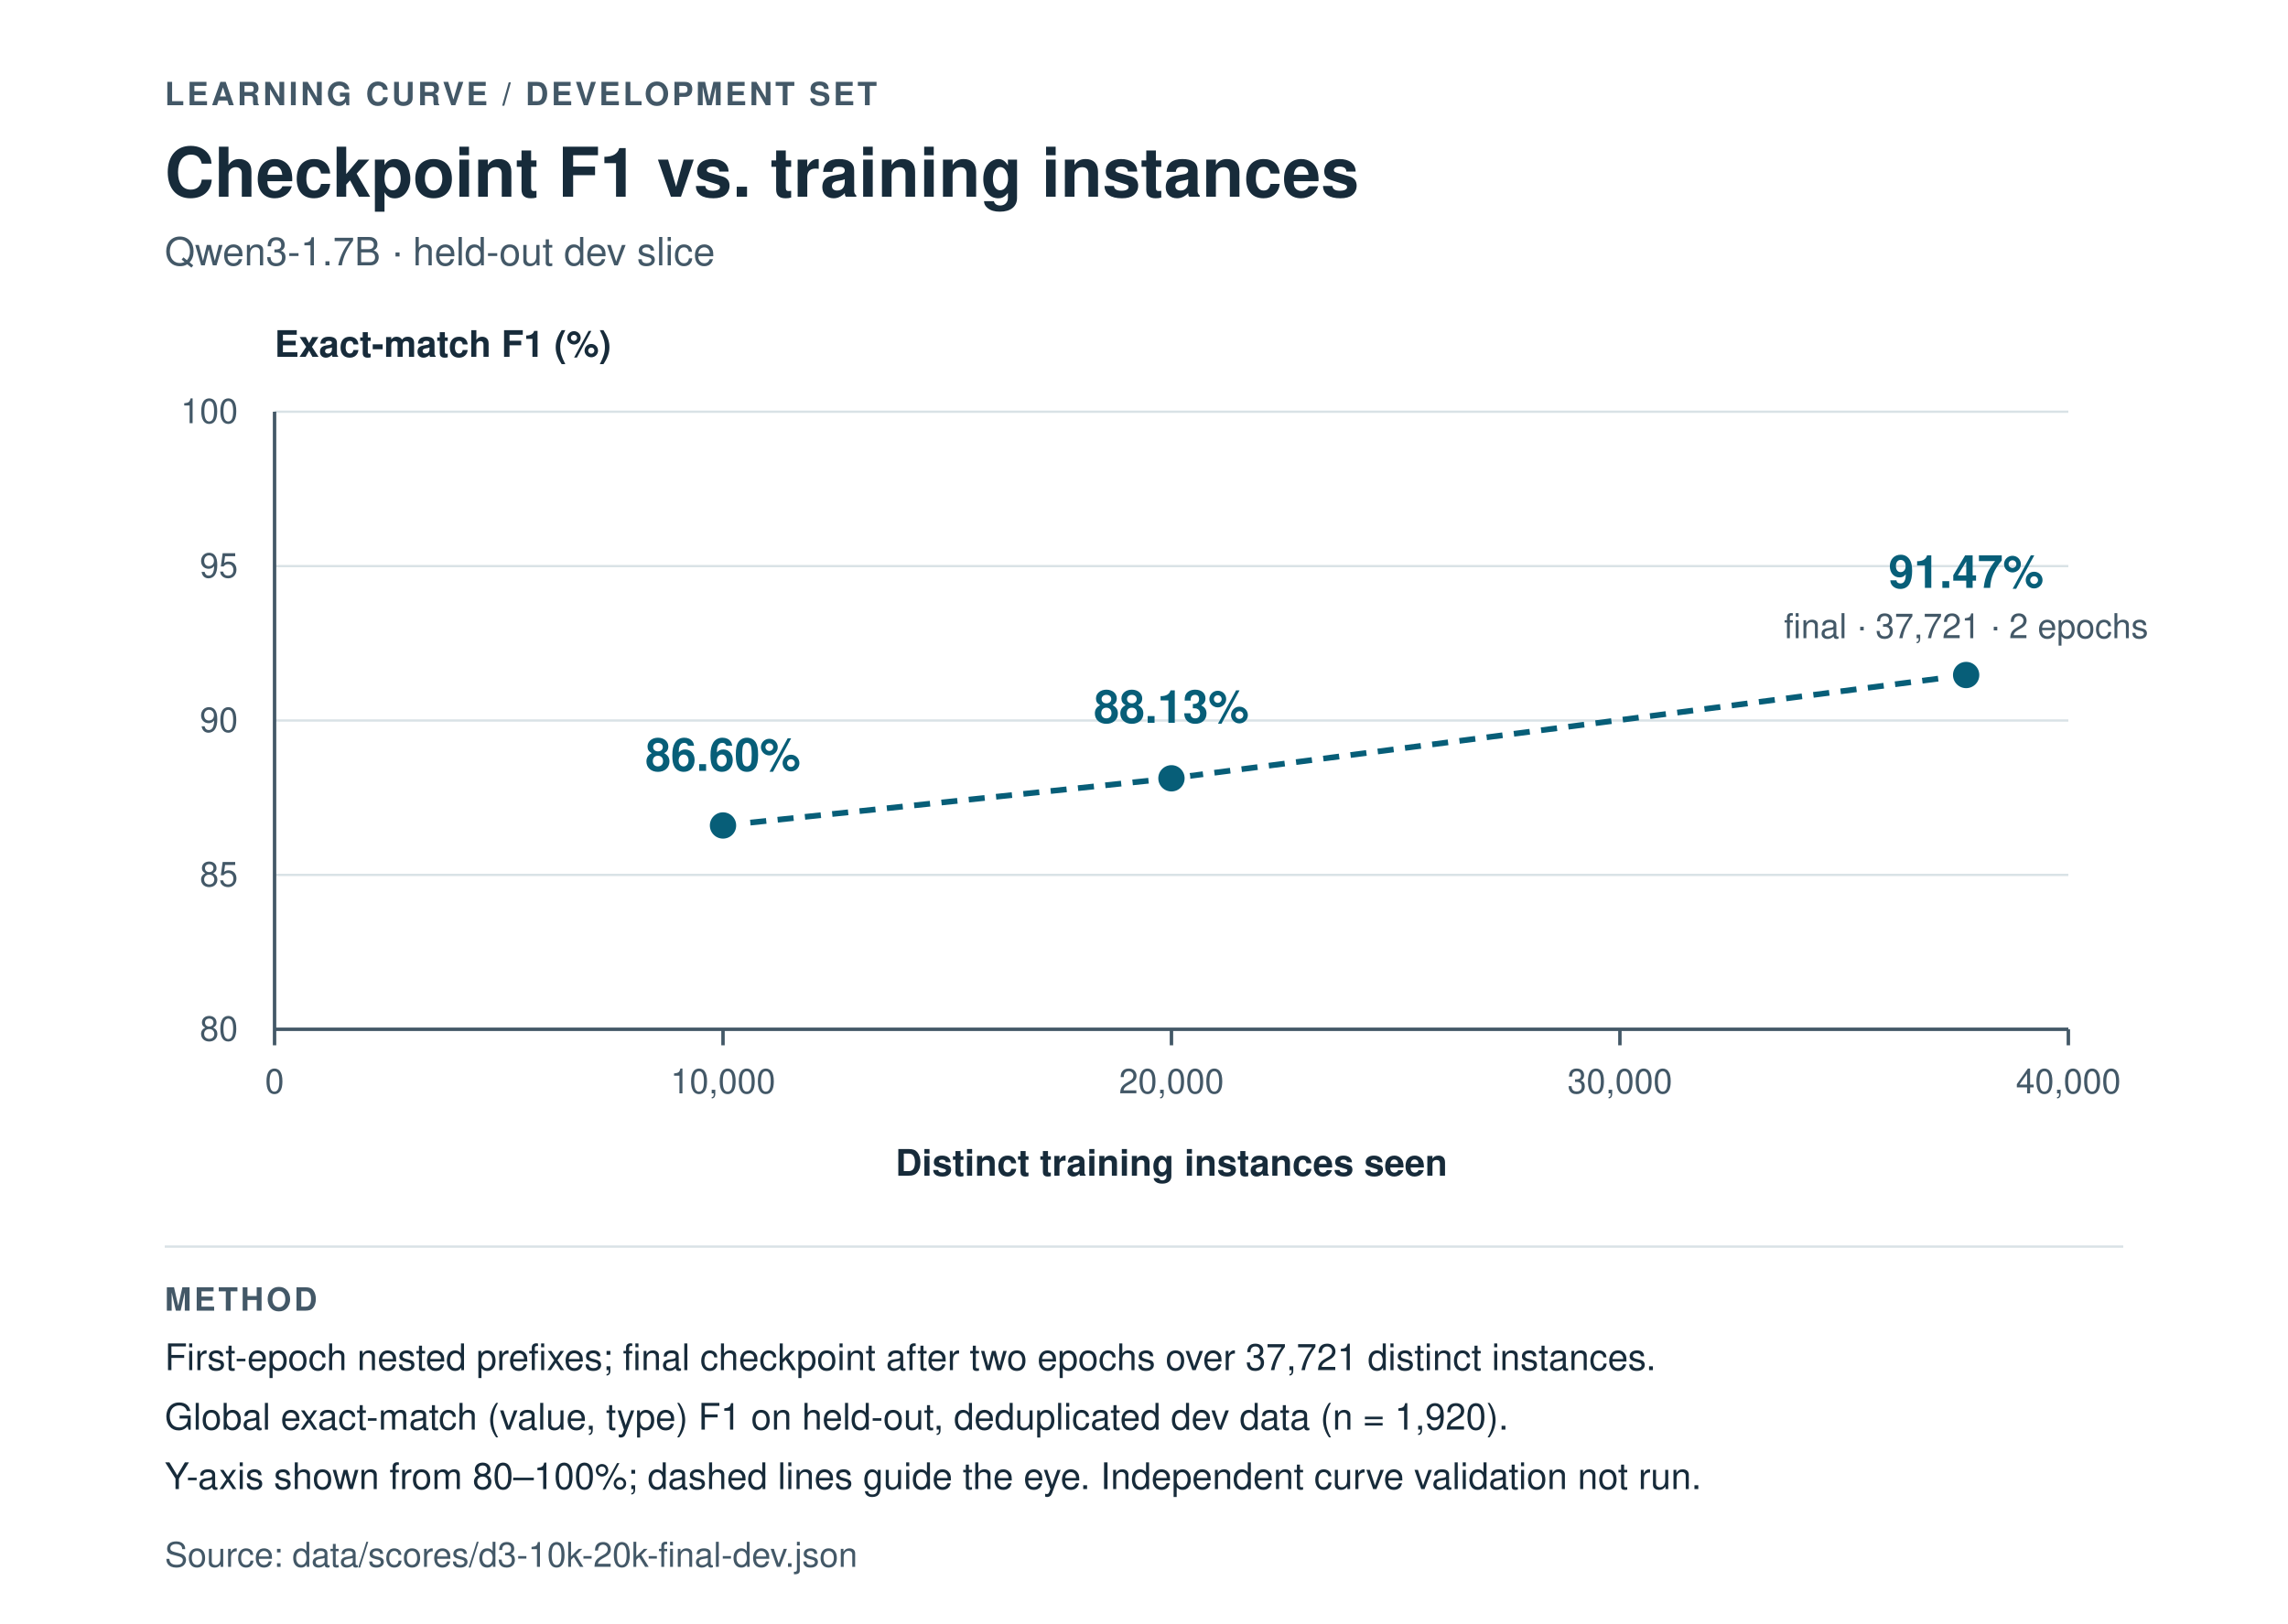
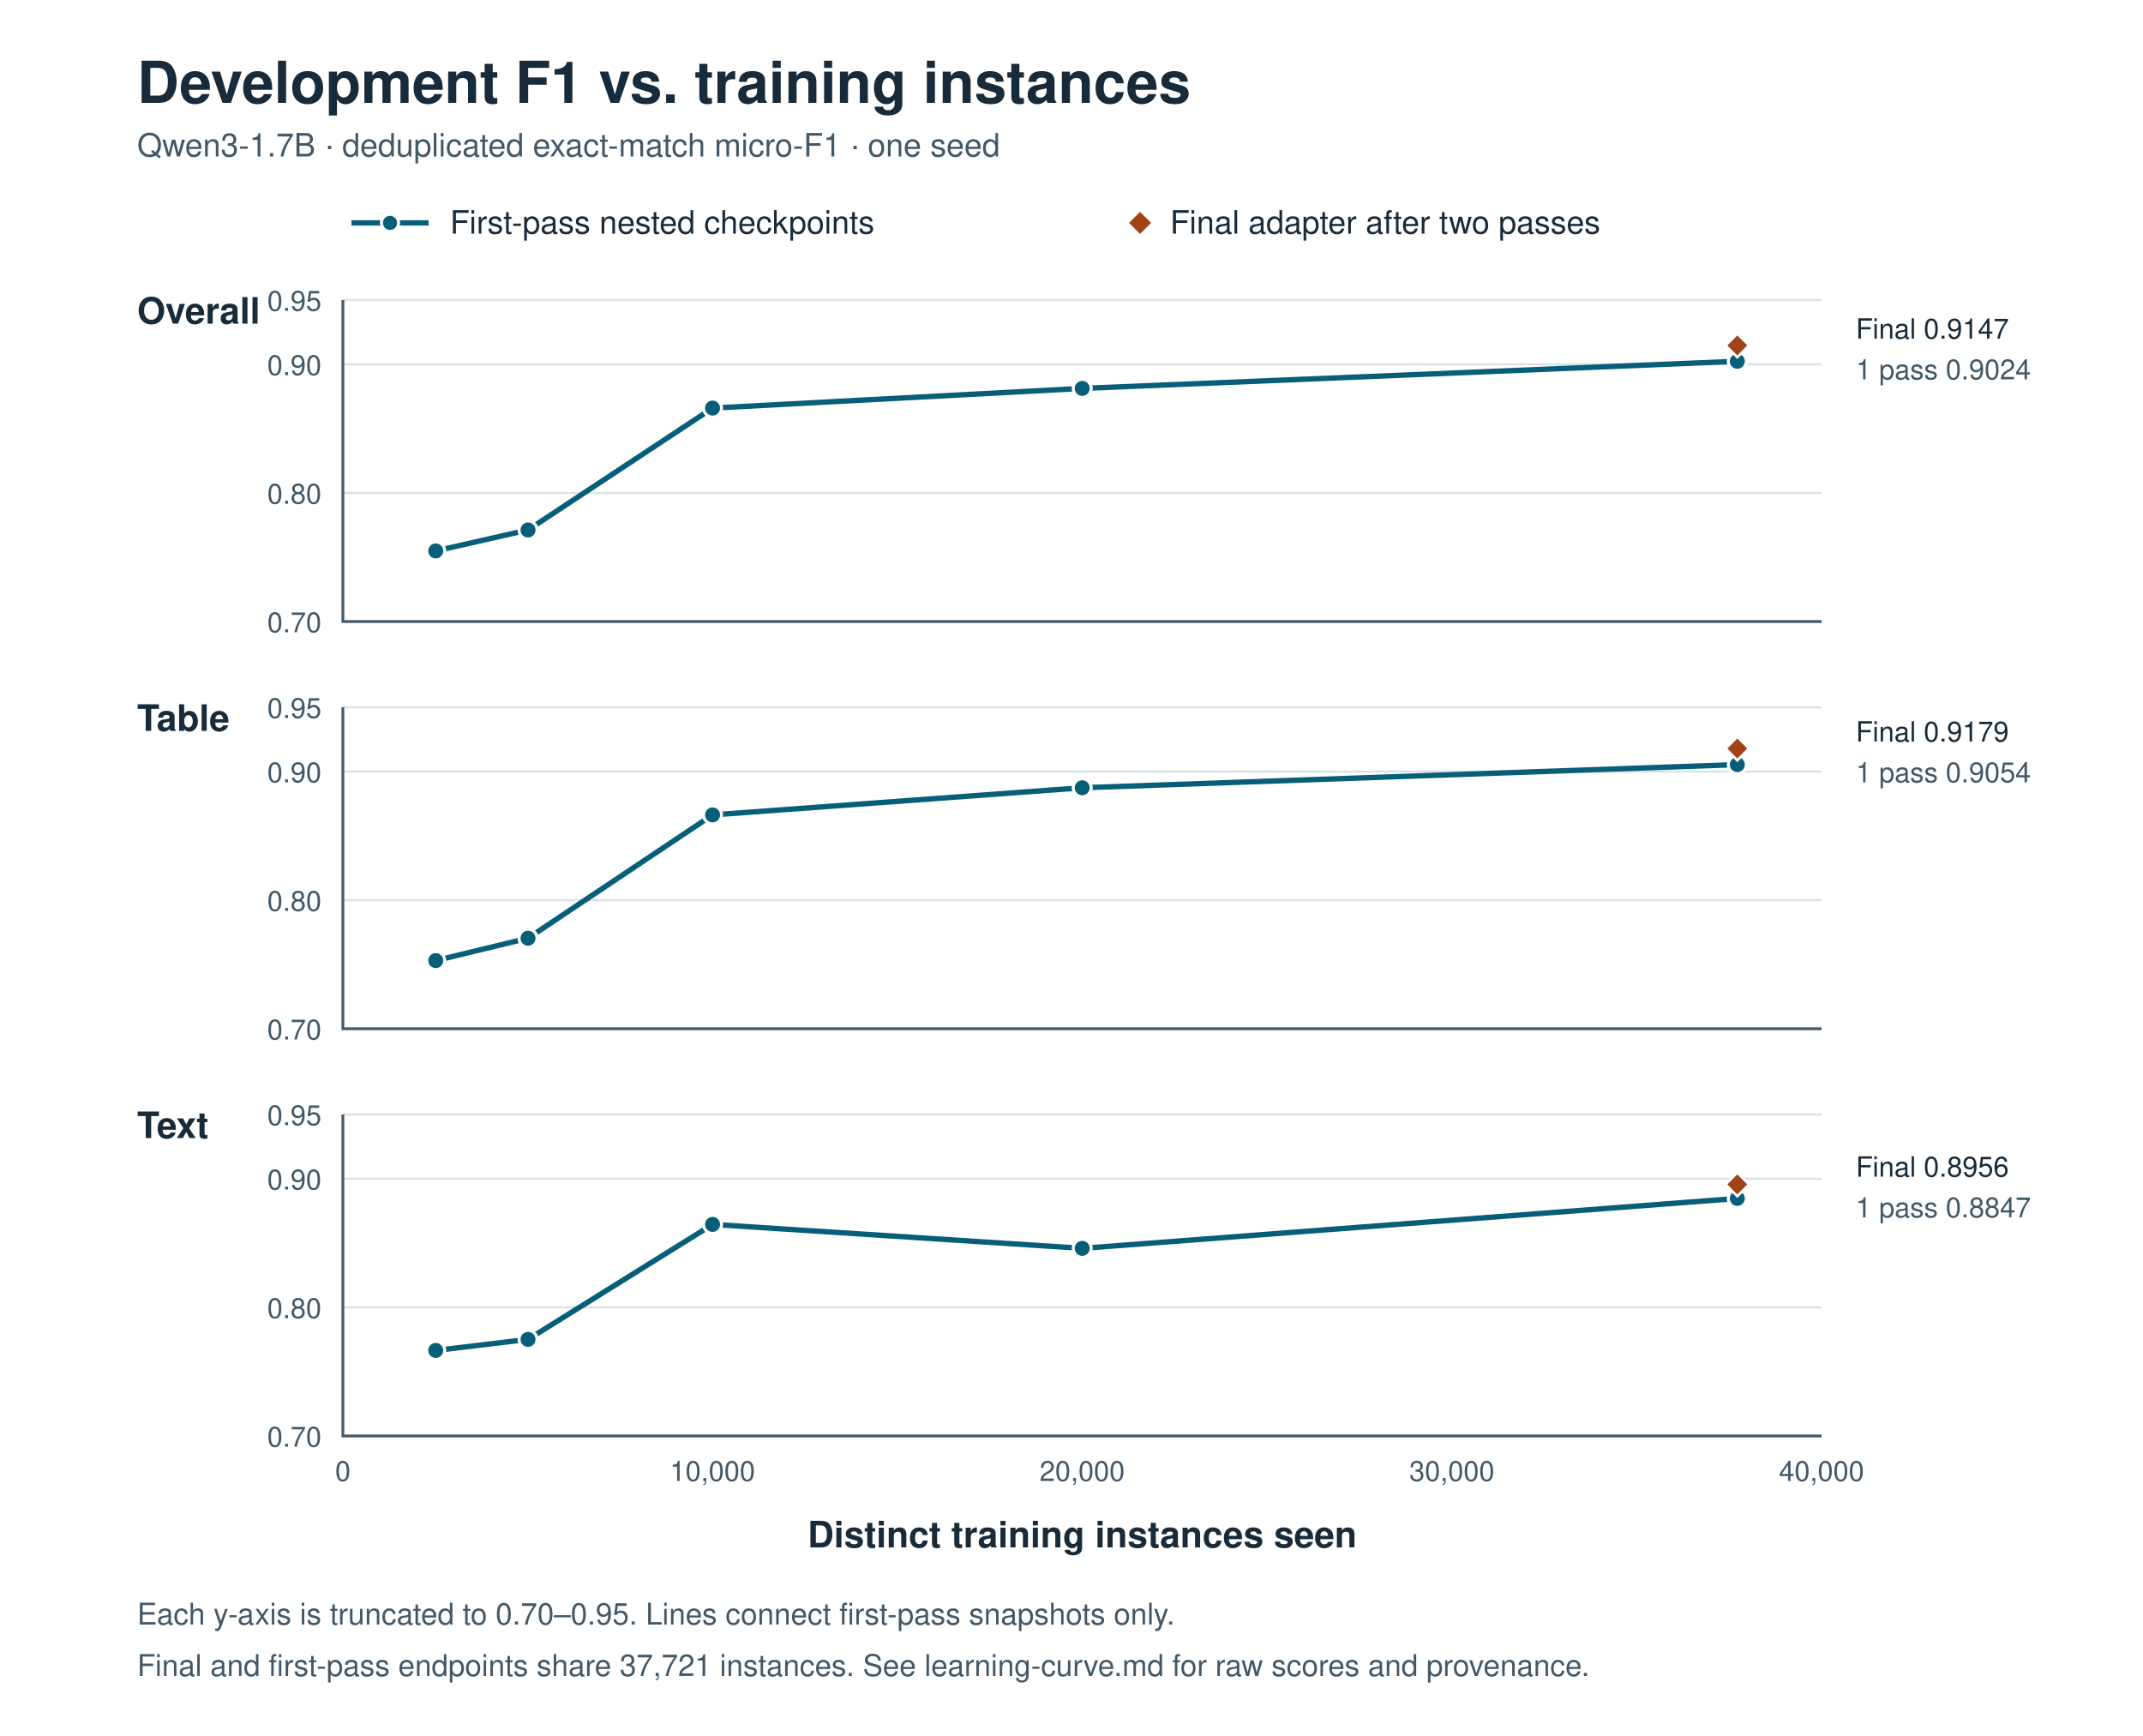
- <svg xmlns="http://www.w3.org/2000/svg" width="1000" height="710" viewBox="0 0 1000 710" role="img" aria-labelledby="chart-title chart-desc">
+ <svg xmlns="http://www.w3.org/2000/svg" width="1000" height="810" viewBox="0 0 1000 810" role="img" aria-labelledby="title desc">
  <style>
-     .paper { fill: #ffffff; }
-     .ink { fill: #172b3a; }
-     .muted { fill: #435867; }
-     .accent { fill: #075e78; }
-     .grid { stroke: #d9e2e6; stroke-width: 1; }
-     .axis { stroke: #435867; stroke-width: 1.5; }
-     .series { fill: none; stroke: #075e78; stroke-width: 2.5; stroke-dasharray: 7 5; }
-     .point { fill: #075e78; stroke: #ffffff; stroke-width: 2.5; }
-     .sans { font-family: "Helvetica Neue", Helvetica, sans-serif; }
-     .eyebrow { font-size: 14px; font-weight: 700; letter-spacing: 1.2px; }
-     .heading { font-size: 30px; font-weight: 700; }
-     .subheading { font-size: 17px; }
-     .axis-title { font-size: 16px; font-weight: 700; }
-     .tick { font-size: 15px; }
-     .value { font-size: 20px; font-weight: 700; }
-     .detail { font-size: 15px; }
-     .note { font-size: 16px; }
+     .bg{fill:#fff}.ink{fill:#172b3a}.muted{fill:#435867}.grid{stroke:#d9e2e6;stroke-width:1}
+     .axis{stroke:#435867;stroke-width:1.3}.line{fill:none;stroke:#075e78;stroke-width:2.5}
+     .point{fill:#075e78;stroke:#fff;stroke-width:1.4}.final{fill:#a04416;stroke:#fff;stroke-width:1.2}
+     .sans{font-family:Helvetica,Arial,sans-serif}.heading{font-size:27px;font-weight:700}
+     .sub{font-size:15px}.label{font-size:17px;font-weight:700}.tick{font-size:13px}.note{font-size:14px}
  </style>
-   <rect class="paper" width="1000" height="710" />
+   <rect class="bg" width="1000" height="810" />
  <g class="sans">
-     <text class="muted eyebrow" x="72" y="46">LEARNING CURVE / DEVELOPMENT SET</text>
-     <text class="ink heading" x="72" y="86">Checkpoint F1 vs. training instances</text>
-     <text class="muted subheading" x="72" y="116">Qwen3-1.7B · held-out dev slice</text>
-     <text class="ink axis-title" x="120" y="156">Exact-match F1 (%)</text>
+     <text class="ink heading" x="64" y="48">Development F1 vs. training instances</text>
+     <text class="muted sub" x="64" y="73">Qwen3-1.7B · deduplicated exact-match micro-F1 · one seed</text>
+     <line class="line" x1="164" y1="104" x2="200" y2="104" />
+     <circle class="point" cx="182" cy="104" r="4" />
+     <text class="ink sub" x="210" y="109">First-pass nested checkpoints</text>
+     <polygon class="final" points="532,98 538,104 532,110 526,104" />
+     <text class="ink sub" x="546" y="109">Final adapter after two passes</text>
    <g class="grid">
-       <line x1="120" y1="180" x2="904" y2="180" />
-       <line x1="120" y1="247.5" x2="904" y2="247.5" />
-       <line x1="120" y1="315" x2="904" y2="315" />
-       <line x1="120" y1="382.5" x2="904" y2="382.5" />
-       <line x1="120" y1="450" x2="904" y2="450" />
+       <path d="M160 140H850 M160 170H850 M160 230H850 M160 290H850" />
+       <path d="M160 330H850 M160 360H850 M160 420H850 M160 480H850" />
+       <path d="M160 520H850 M160 550H850 M160 610H850 M160 670H850" />
+     </g>
+     <g class="axis" fill="none">
+       <path d="M160 140V290H850 M160 330V480H850 M160 520V670H850" />
+     </g>
+     <g class="ink label">
+       <text x="64" y="151">Overall</text>
+       <text x="64" y="341">Table</text>
+       <text x="64" y="531">Text</text>
    </g>
    <g class="muted tick" text-anchor="end">
-       <text x="104" y="185">100</text>
-       <text x="104" y="252.5">95</text>
-       <text x="104" y="320">90</text>
-       <text x="104" y="387.5">85</text>
-       <text x="104" y="455">80</text>
+       <text x="150" y="145">0.95</text>
+       <text x="150" y="175">0.90</text>
+       <text x="150" y="235">0.80</text>
+       <text x="150" y="295">0.70</text>
+       <text x="150" y="335">0.95</text>
+       <text x="150" y="365">0.90</text>
+       <text x="150" y="425">0.80</text>
+       <text x="150" y="485">0.70</text>
+       <text x="150" y="525">0.95</text>
+       <text x="150" y="555">0.90</text>
+       <text x="150" y="615">0.80</text>
+       <text x="150" y="675">0.70</text>
    </g>
-     <line class="axis" x1="120" y1="180" x2="120" y2="450" />
-     <line class="axis" x1="120" y1="450" x2="904" y2="450" />
-     <g class="axis">
-       <line x1="120" y1="450" x2="120" y2="457" />
-       <line x1="316" y1="450" x2="316" y2="457" />
-       <line x1="512" y1="450" x2="512" y2="457" />
-       <line x1="708" y1="450" x2="708" y2="457" />
-       <line x1="904" y1="450" x2="904" y2="457" />
+     <polyline class="line" data-line="overall" points="203.33,257.06 246.39,247.28 332.50,190.40 505.00,181.22 810.69,168.56" />
+     <circle class="point" data-series="overall" data-stage="first-pass" data-instances="2512" data-f1="0.7549" data-cx="203.33" data-cy="257.06" cx="203.33" cy="257.06" r="4.2" />
+     <circle class="point" data-series="overall" data-stage="first-pass" data-instances="5008" data-f1="0.7712" data-cx="246.39" data-cy="247.28" cx="246.39" cy="247.28" r="4.2" />
+     <circle class="point" data-series="overall" data-stage="first-pass" data-instances="10000" data-f1="0.8660" data-cx="332.50" data-cy="190.40" cx="332.50" cy="190.40" r="4.2" />
+     <circle class="point" data-series="overall" data-stage="first-pass" data-instances="20000" data-f1="0.8813" data-cx="505.00" data-cy="181.22" cx="505.00" cy="181.22" r="4.2" />
+     <circle class="point" data-series="overall" data-stage="first-pass" data-instances="37721" data-f1="0.9024" data-cx="810.69" data-cy="168.56" cx="810.69" cy="168.56" r="4.2" />
+     <polygon class="final" data-series="overall" data-stage="final" data-instances="37721" data-f1="0.9147" data-cx="810.69" data-cy="161.18" points="810.69,155.68 816.19,161.18 810.69,166.68 805.19,161.18" />
+     <text class="ink tick" x="866" y="158">Final 0.9147</text>
+     <text class="muted tick" x="866" y="177">1 pass 0.9024</text>
+     <polyline class="line" data-line="table" points="203.33,448.20 246.39,437.76 332.50,380.22 505.00,367.56 810.69,356.76" />
+     <circle class="point" data-series="table" data-stage="first-pass" data-instances="2512" data-f1="0.7530" data-cx="203.33" data-cy="448.20" cx="203.33" cy="448.20" r="4.2" />
+     <circle class="point" data-series="table" data-stage="first-pass" data-instances="5008" data-f1="0.7704" data-cx="246.39" data-cy="437.76" cx="246.39" cy="437.76" r="4.2" />
+     <circle class="point" data-series="table" data-stage="first-pass" data-instances="10000" data-f1="0.8663" data-cx="332.50" data-cy="380.22" cx="332.50" cy="380.22" r="4.2" />
+     <circle class="point" data-series="table" data-stage="first-pass" data-instances="20000" data-f1="0.8874" data-cx="505.00" data-cy="367.56" cx="505.00" cy="367.56" r="4.2" />
+     <circle class="point" data-series="table" data-stage="first-pass" data-instances="37721" data-f1="0.9054" data-cx="810.69" data-cy="356.76" cx="810.69" cy="356.76" r="4.2" />
+     <polygon class="final" data-series="table" data-stage="final" data-instances="37721" data-f1="0.9179" data-cx="810.69" data-cy="349.26" points="810.69,343.76 816.19,349.26 810.69,354.76 805.19,349.26" />
+     <text class="ink tick" x="866" y="346">Final 0.9179</text>
+     <text class="muted tick" x="866" y="365">1 pass 0.9054</text>
+     <polyline class="line" data-line="text" points="203.33,630.10 246.39,624.94 332.50,571.30 505.00,582.46 810.69,559.18" />
+     <circle class="point" data-series="text" data-stage="first-pass" data-instances="2512" data-f1="0.7665" data-cx="203.33" data-cy="630.10" cx="203.33" cy="630.10" r="4.2" />
+     <circle class="point" data-series="text" data-stage="first-pass" data-instances="5008" data-f1="0.7751" data-cx="246.39" data-cy="624.94" cx="246.39" cy="624.94" r="4.2" />
+     <circle class="point" data-series="text" data-stage="first-pass" data-instances="10000" data-f1="0.8645" data-cx="332.50" data-cy="571.30" cx="332.50" cy="571.30" r="4.2" />
+     <circle class="point" data-series="text" data-stage="first-pass" data-instances="20000" data-f1="0.8459" data-cx="505.00" data-cy="582.46" cx="505.00" cy="582.46" r="4.2" />
+     <circle class="point" data-series="text" data-stage="first-pass" data-instances="37721" data-f1="0.8847" data-cx="810.69" data-cy="559.18" cx="810.69" cy="559.18" r="4.2" />
+     <polygon class="final" data-series="text" data-stage="final" data-instances="37721" data-f1="0.8956" data-cx="810.69" data-cy="552.64" points="810.69,547.14 816.19,552.64 810.69,558.14 805.19,552.64" />
+     <text class="ink tick" x="866" y="549">Final 0.8956</text>
+     <text class="muted tick" x="866" y="568">1 pass 0.8847</text>
+     <g class="muted tick" text-anchor="middle">
+       <text x="160" y="691">0</text>
+       <text x="332.5" y="691">10,000</text>
+       <text x="505" y="691">20,000</text>
+       <text x="677.5" y="691">30,000</text>
+       <text x="850" y="691">40,000</text>
    </g>
-     <g class="muted tick" text-anchor="middle">
-       <text x="120" y="478">0</text>
-       <text x="316" y="478">10,000</text>
-       <text x="512" y="478">20,000</text>
-       <text x="708" y="478">30,000</text>
-       <text x="904" y="478">40,000</text>
-     </g>
-     <text class="ink axis-title" x="512" y="514" text-anchor="middle">Distinct training instances seen</text>
-     <path class="series" d="M 316 360.89 L 512 340.27 L 859.33 295.11" />
-     <circle class="point" cx="316" cy="360.89" r="7" />
-     <circle class="point" cx="512" cy="340.27" r="7" />
-     <circle class="point" cx="859.33" cy="295.11" r="7" />
-     <g class="accent value" text-anchor="middle">
-       <text x="316" y="337">86.60%</text>
-       <text x="512" y="316">88.13%</text>
-       <text x="859.33" y="257">91.47%</text>
-     </g>
-     <text class="muted detail" x="859.33" y="279" text-anchor="middle">final · 37,721 · 2 epochs</text>
-     <line class="grid" x1="72" y1="545" x2="928" y2="545" />
-     <text class="muted eyebrow" x="72" y="573">METHOD</text>
-     <text class="ink note" x="72" y="599">First-epoch nested prefixes; final checkpoint after two epochs over 37,721 distinct instances.</text>
-     <text class="ink note" x="72" y="625">Global exact-match (value, type) F1 on held-out, deduplicated dev data (n = 1,920).</text>
-     <text class="ink note" x="72" y="651">Y-axis shown from 80–100%; dashed lines guide the eye. Independent curve validation not run.</text>
-     <text class="muted detail" x="72" y="685">Source: data/scores/d3-10k-20k-final-dev.json</text>
+     <text class="ink label" text-anchor="middle" x="505" y="722">Distinct training instances seen</text>
+     <text class="muted note" x="64" y="758">Each y-axis is truncated to 0.70–0.95. Lines connect first-pass snapshots only.</text>
+     <text class="muted note" x="64" y="782">Final and first-pass endpoints share 37,721 instances. See learning-curve.md for raw scores and provenance.</text>
  </g>
</svg>
